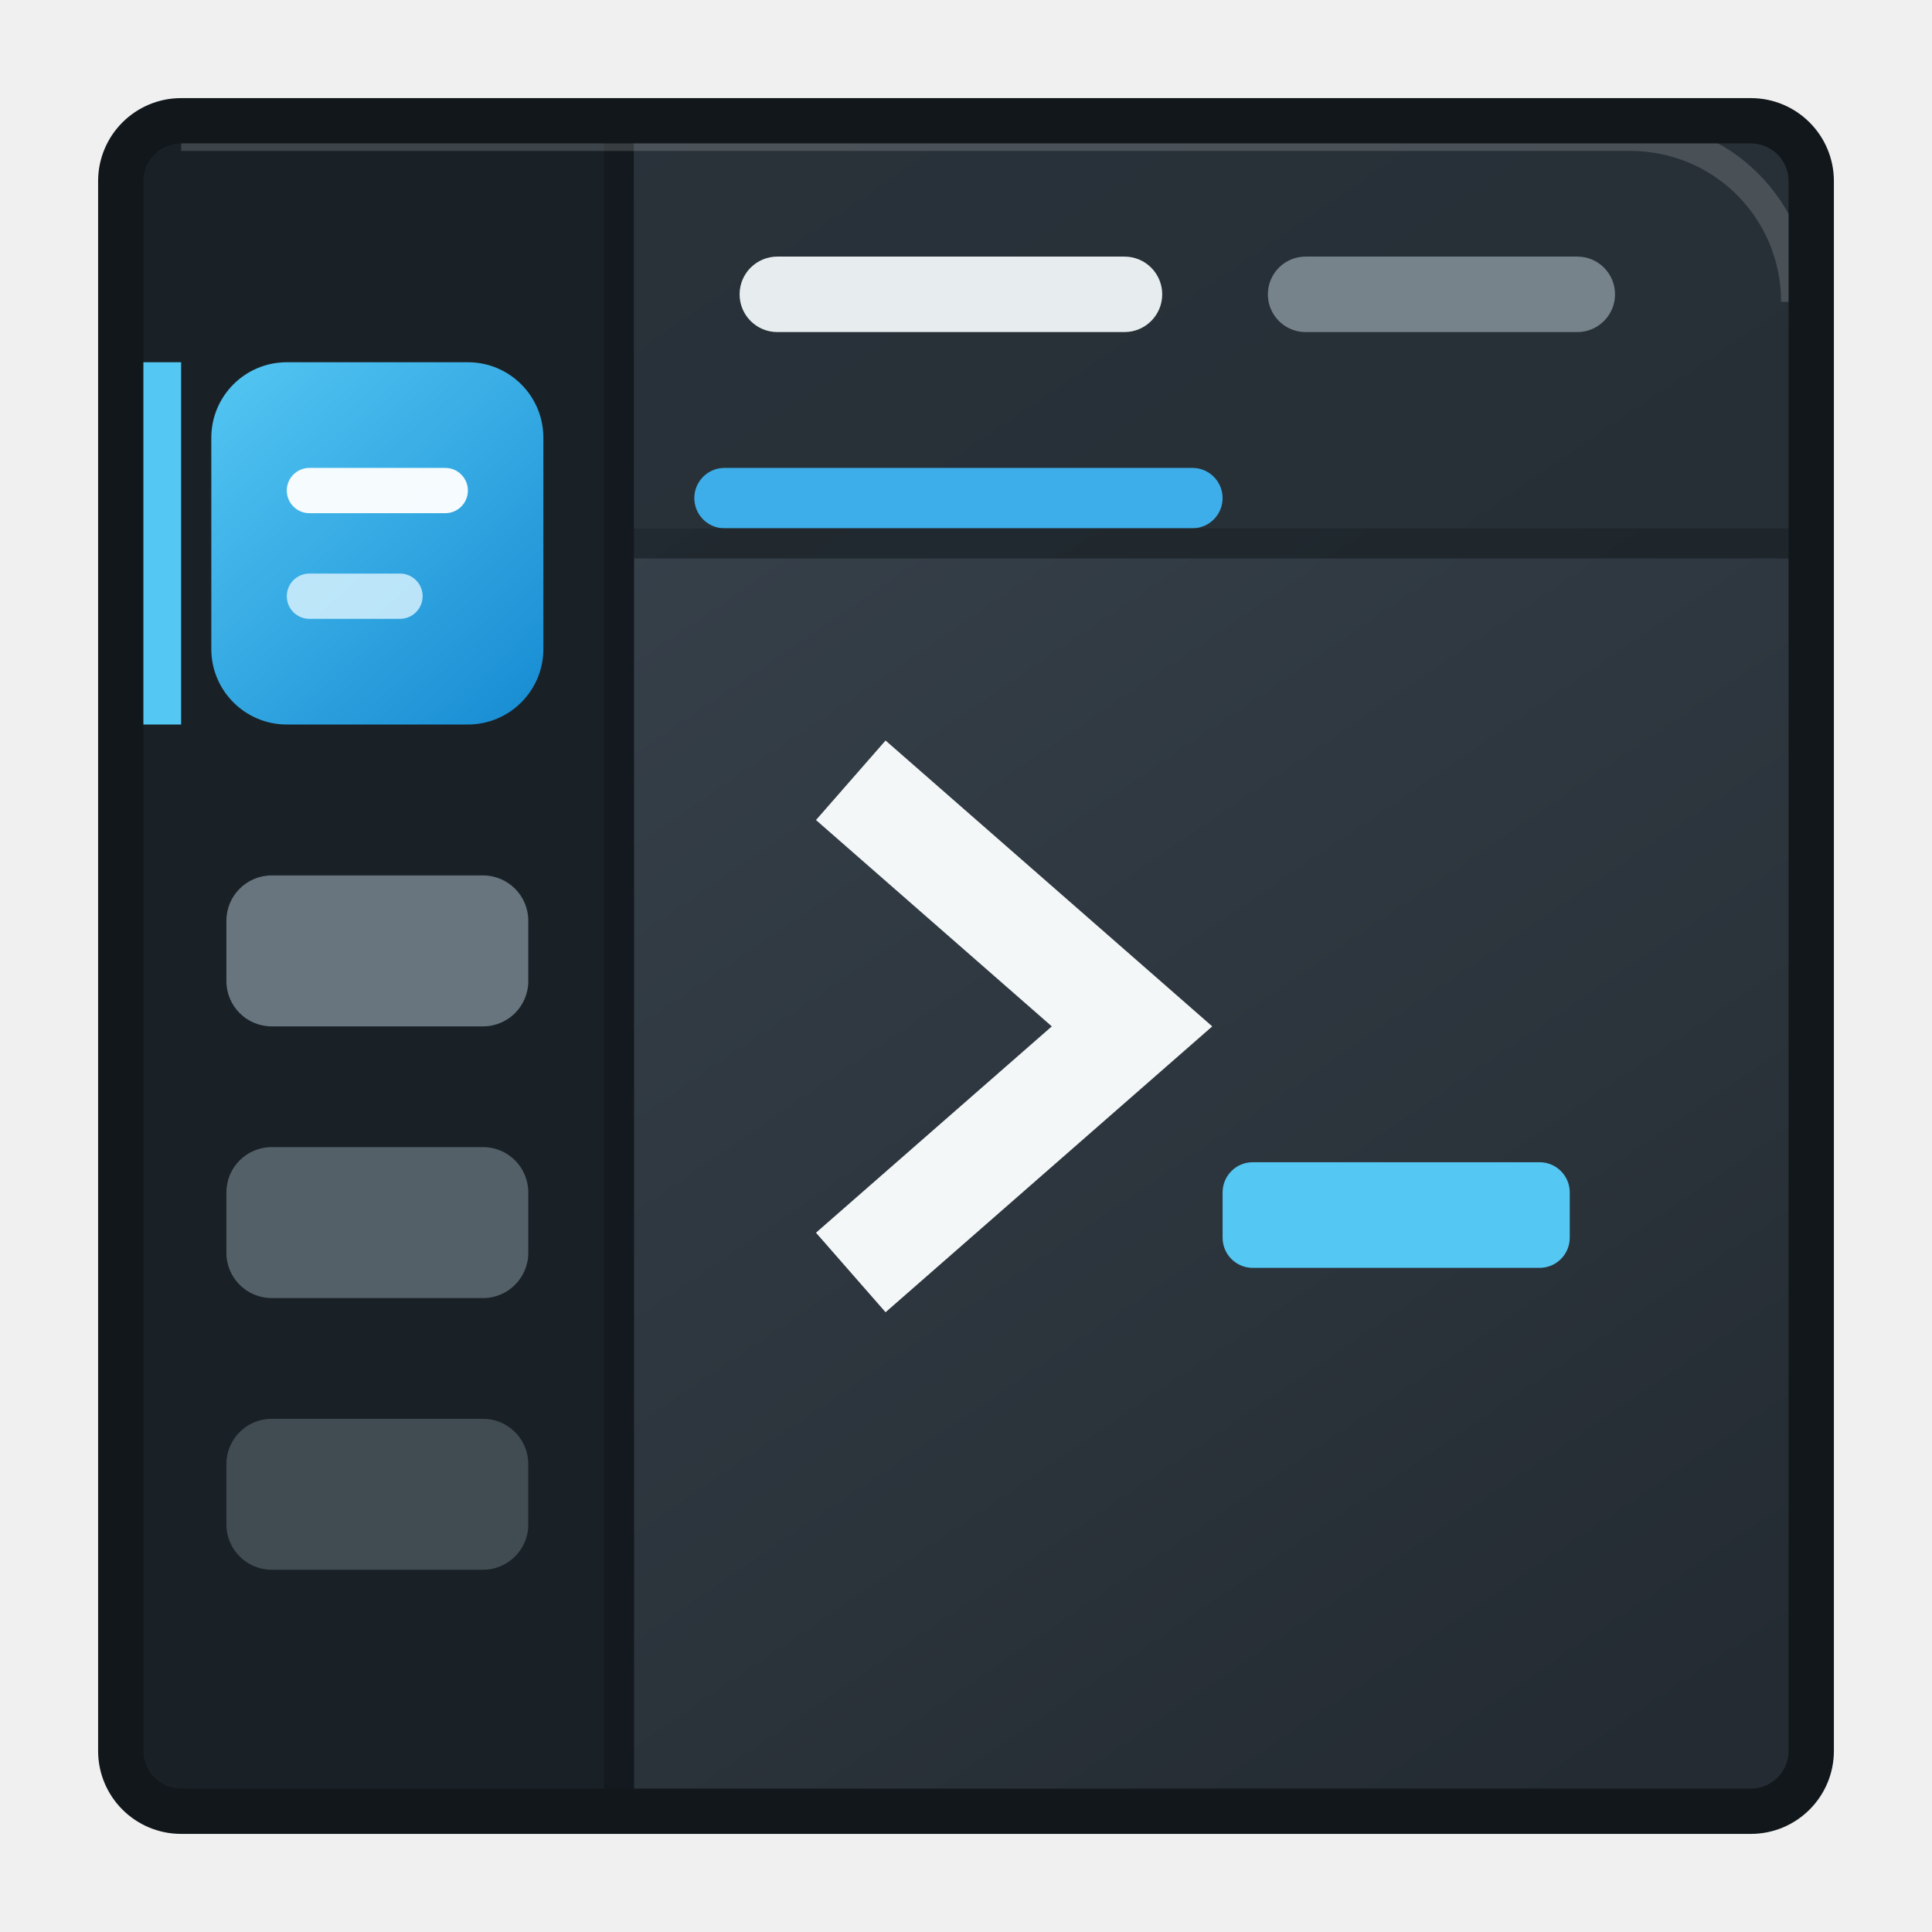
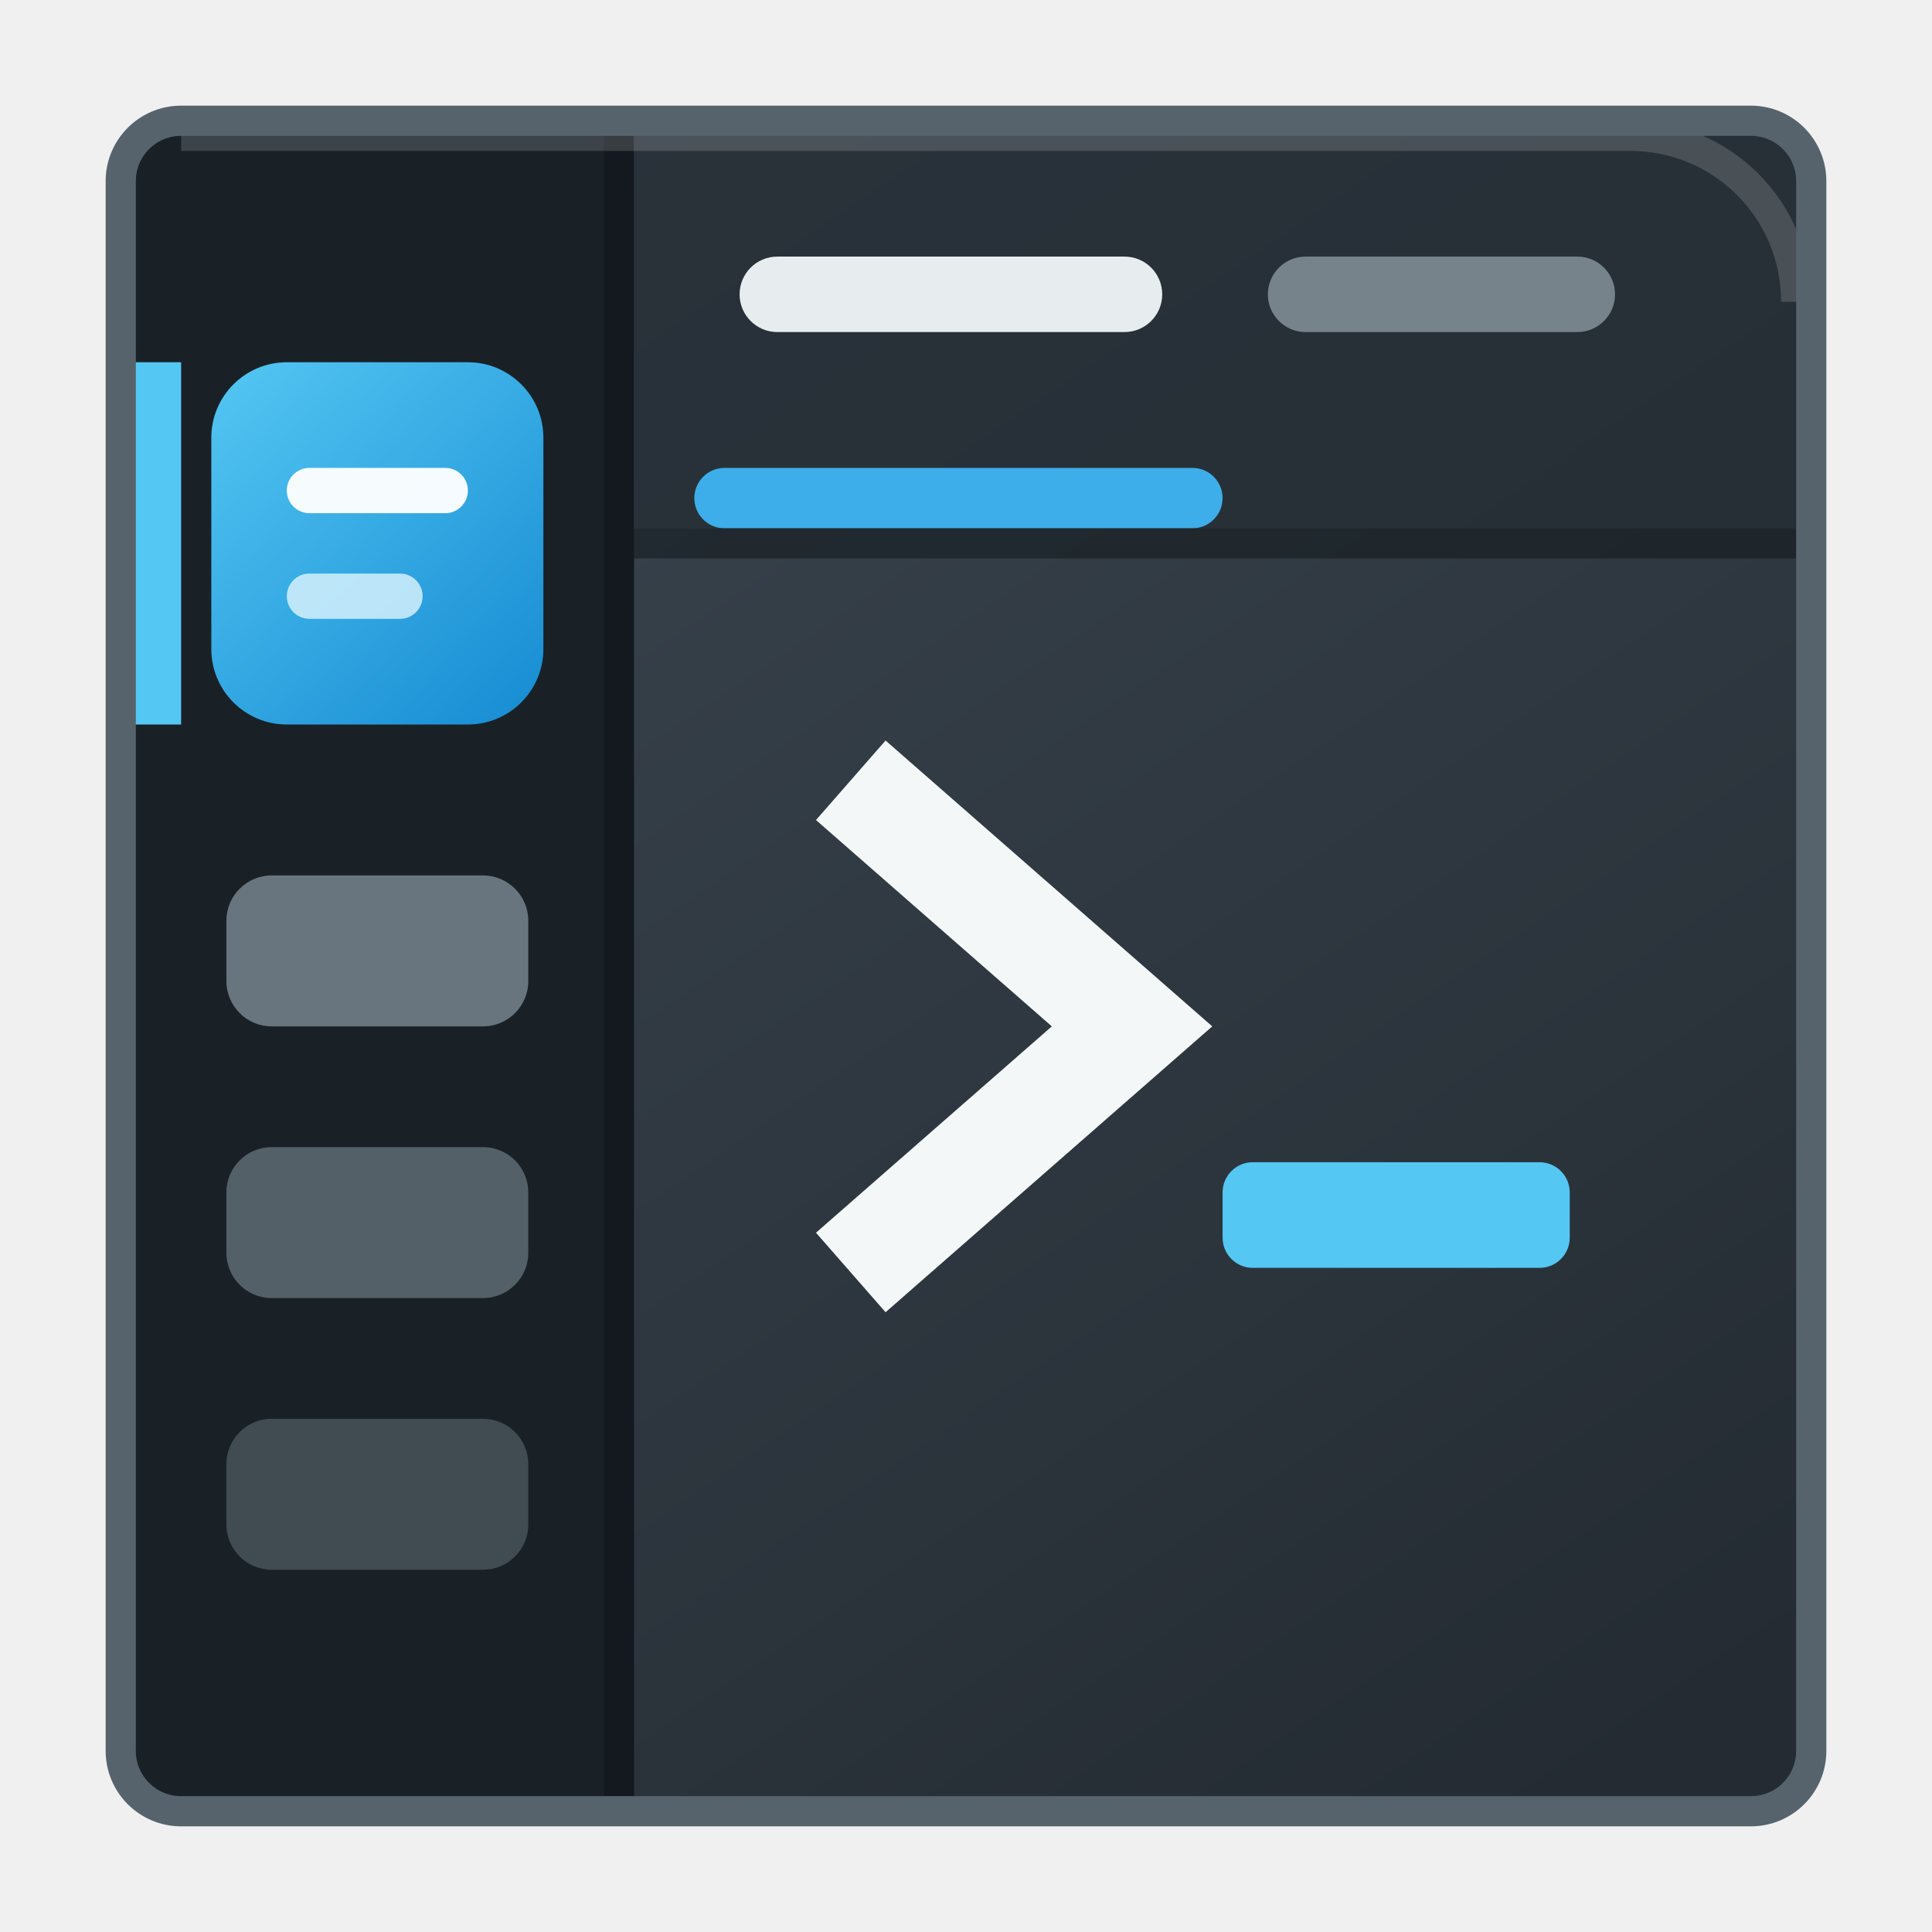
<svg xmlns="http://www.w3.org/2000/svg" width="128" height="128" viewBox="0 0 128 128">
  <defs>
    <linearGradient id="terminal" x1="28" y1="8" x2="104" y2="120" gradientUnits="userSpaceOnUse">
      <stop stop-color="#3b4650" />
      <stop offset="1" stop-color="#242b32" />
    </linearGradient>
    <linearGradient id="project" x1="14" y1="24" x2="36" y2="48" gradientUnits="userSpaceOnUse">
      <stop stop-color="#54c7f3" />
      <stop offset="1" stop-color="#168bd2" />
    </linearGradient>
    <clipPath id="window">
      <rect x="8" y="8" width="112" height="112" rx="4" />
    </clipPath>
  </defs>
  <g clip-path="url(#window)">
    <rect x="8" y="8" width="112" height="112" fill="url(#terminal)" />
    <rect x="8" y="8" width="34" height="112" fill="#192127" />
    <rect x="40" y="8" width="2" height="112" fill="#11171b" opacity=".75" />
    <rect x="8" y="24" width="4" height="24" fill="#54c7f3" />
    <rect x="14" y="24" width="22" height="24" rx="5" fill="url(#project)" />
    <rect x="19" y="31" width="12" height="3" rx="1.5" fill="#ffffff" opacity=".95" />
    <rect x="19" y="38" width="9" height="3" rx="1.5" fill="#dff5ff" opacity=".8" />
    <rect x="15" y="58" width="20" height="10" rx="3" fill="#68757e" />
    <rect x="15" y="76" width="20" height="10" rx="3" fill="#68757e" opacity=".75" />
    <rect x="15" y="94" width="20" height="10" rx="3" fill="#68757e" opacity=".5" />
    <rect x="42" y="8" width="78" height="27" fill="#232b32" opacity=".72" />
    <rect x="49" y="17" width="28" height="5" rx="2.5" fill="#e7edef" />
    <rect x="84" y="17" width="23" height="5" rx="2.5" fill="#77838b" />
    <rect x="46" y="31" width="35" height="4" rx="2" fill="#3daee9" />
    <rect x="42" y="35" width="78" height="2" fill="#11171b" opacity=".55" />
    <path d="M59 54 75 68 59 82" fill="none" stroke="#f4f7f8" stroke-width="7" stroke-linecap="square" stroke-linejoin="miter" />
    <rect x="81" y="77" width="23" height="7" rx="2" fill="#54c7f3" />
    <path d="M12 9h96c6.1 0 11 4.9 11 11" fill="none" stroke="#ffffff" stroke-width="2" opacity=".16" />
  </g>
-   <rect x="8" y="8" width="112" height="112" rx="4" fill="none" stroke="#11171b" stroke-width="3" />
+   <rect x="8" y="8" width="112" height="112" rx="4" fill="none" stroke="#56636c" stroke-width="2" />
</svg>
